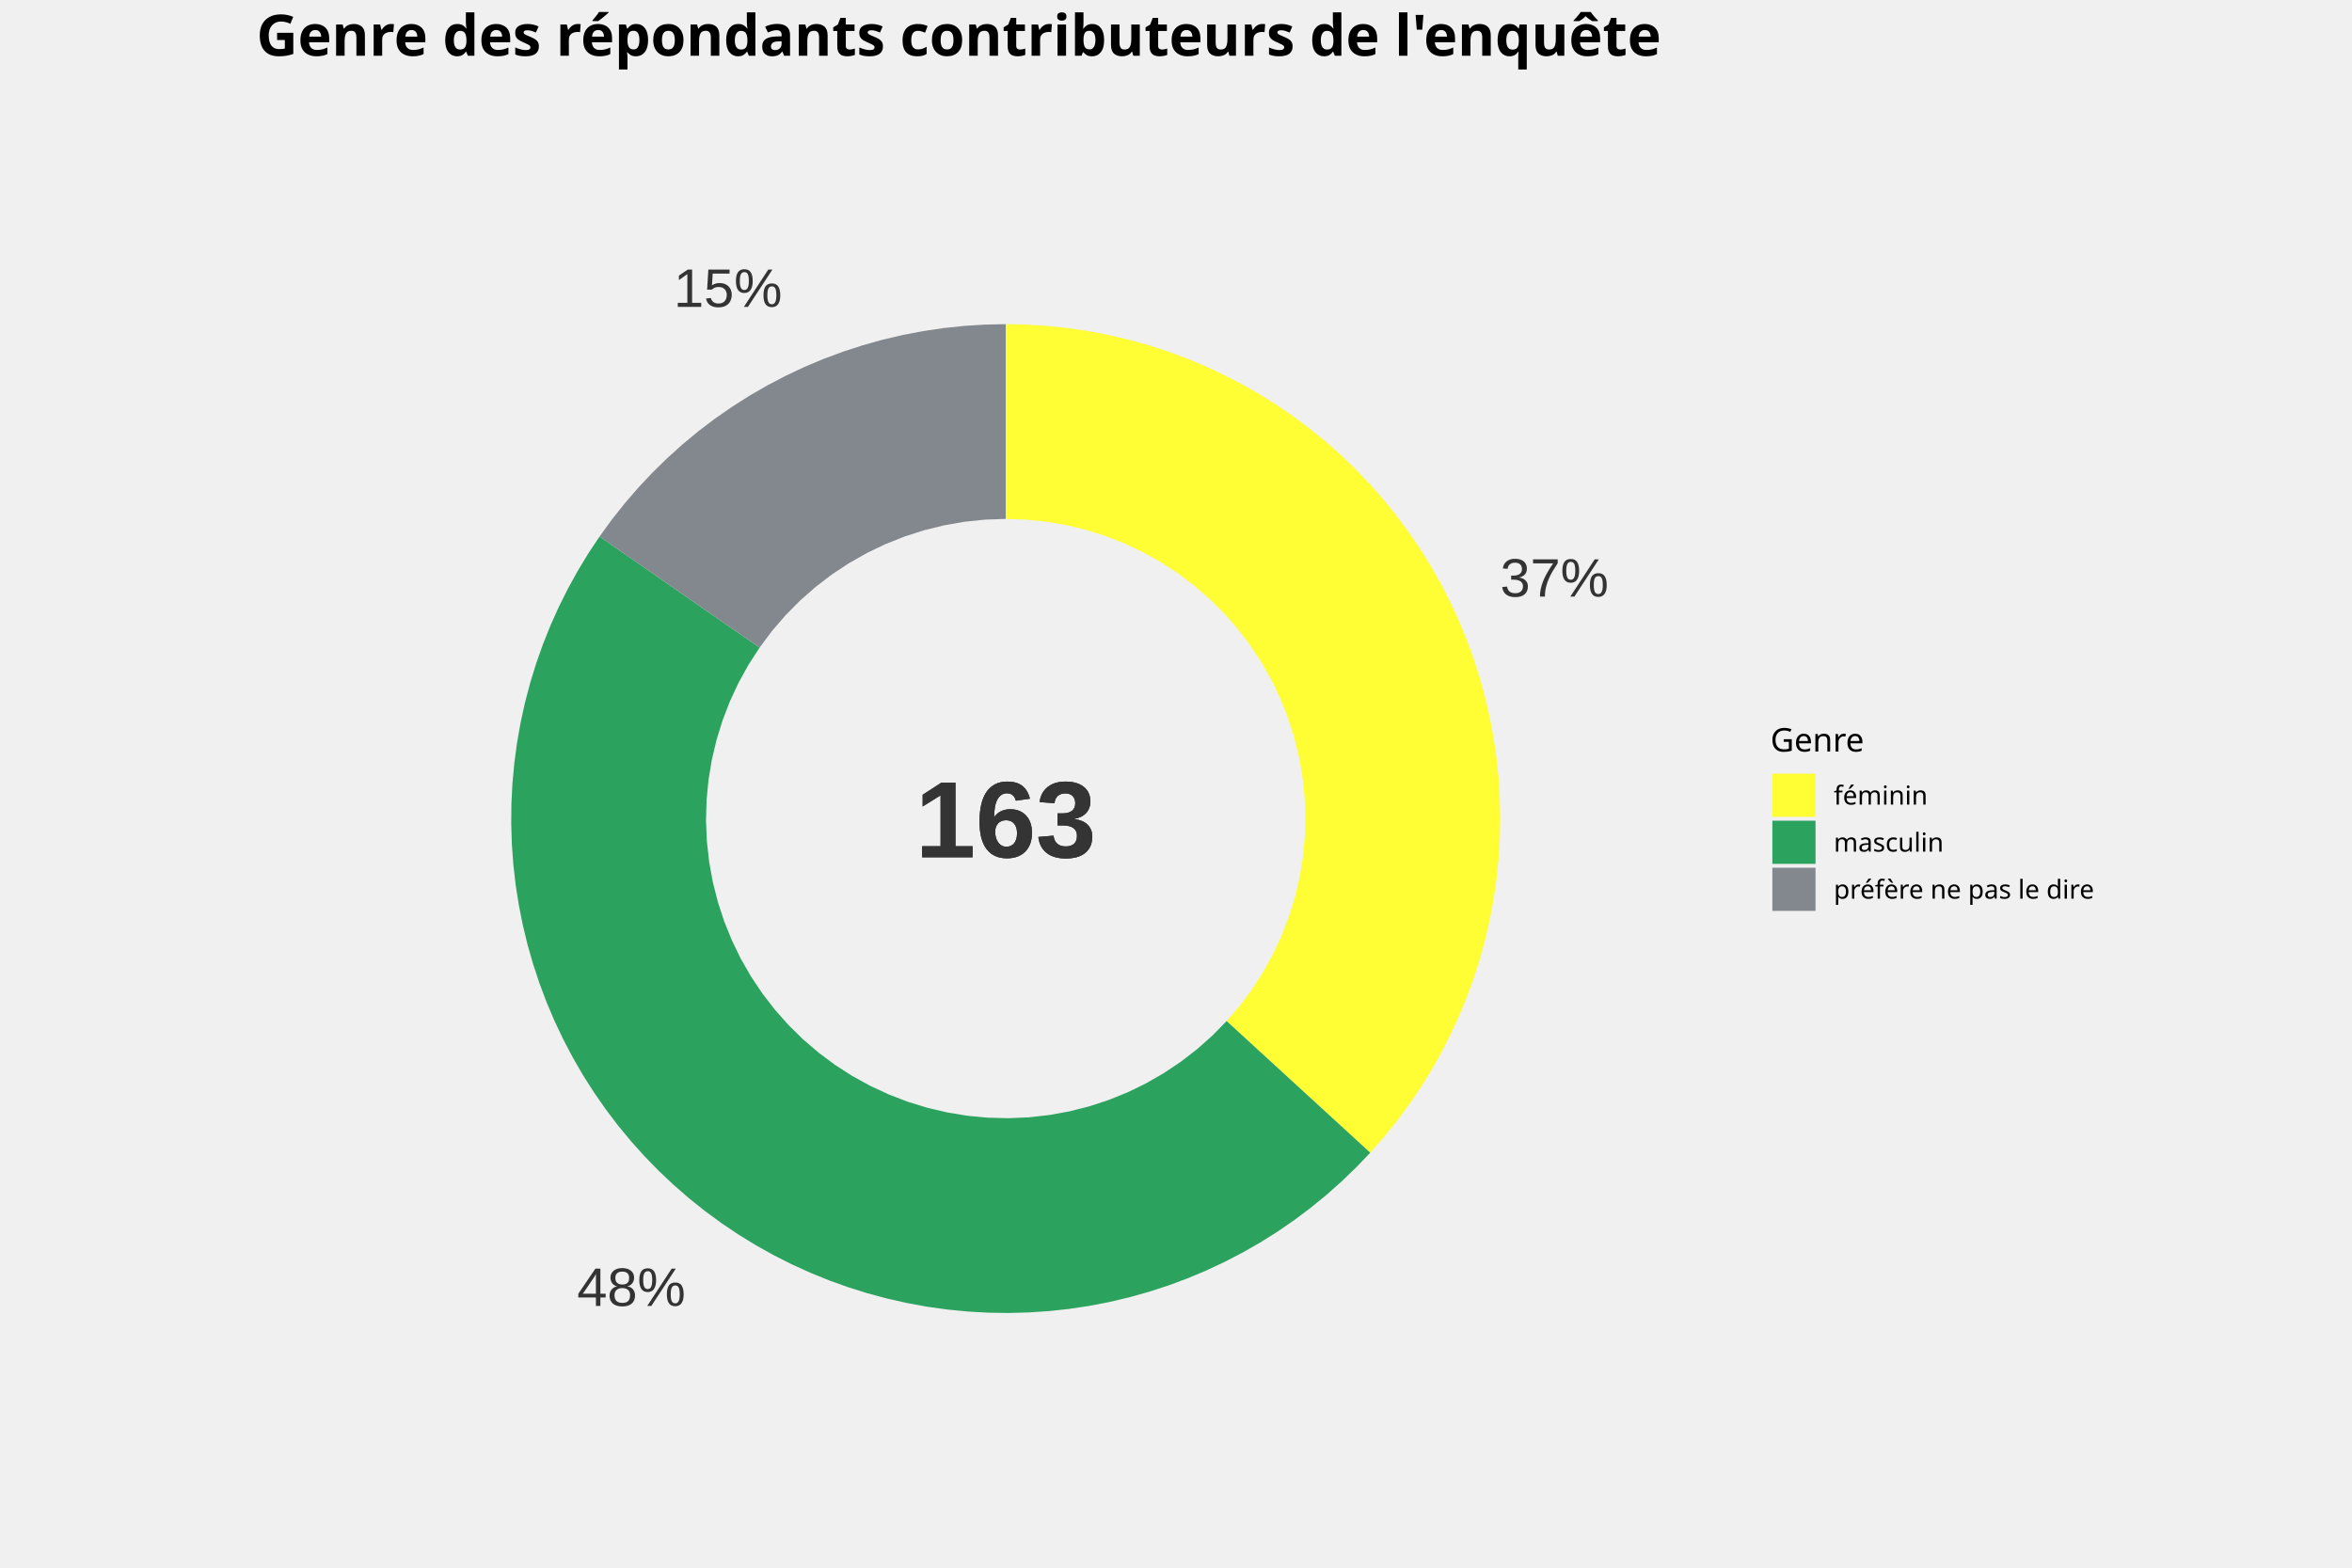
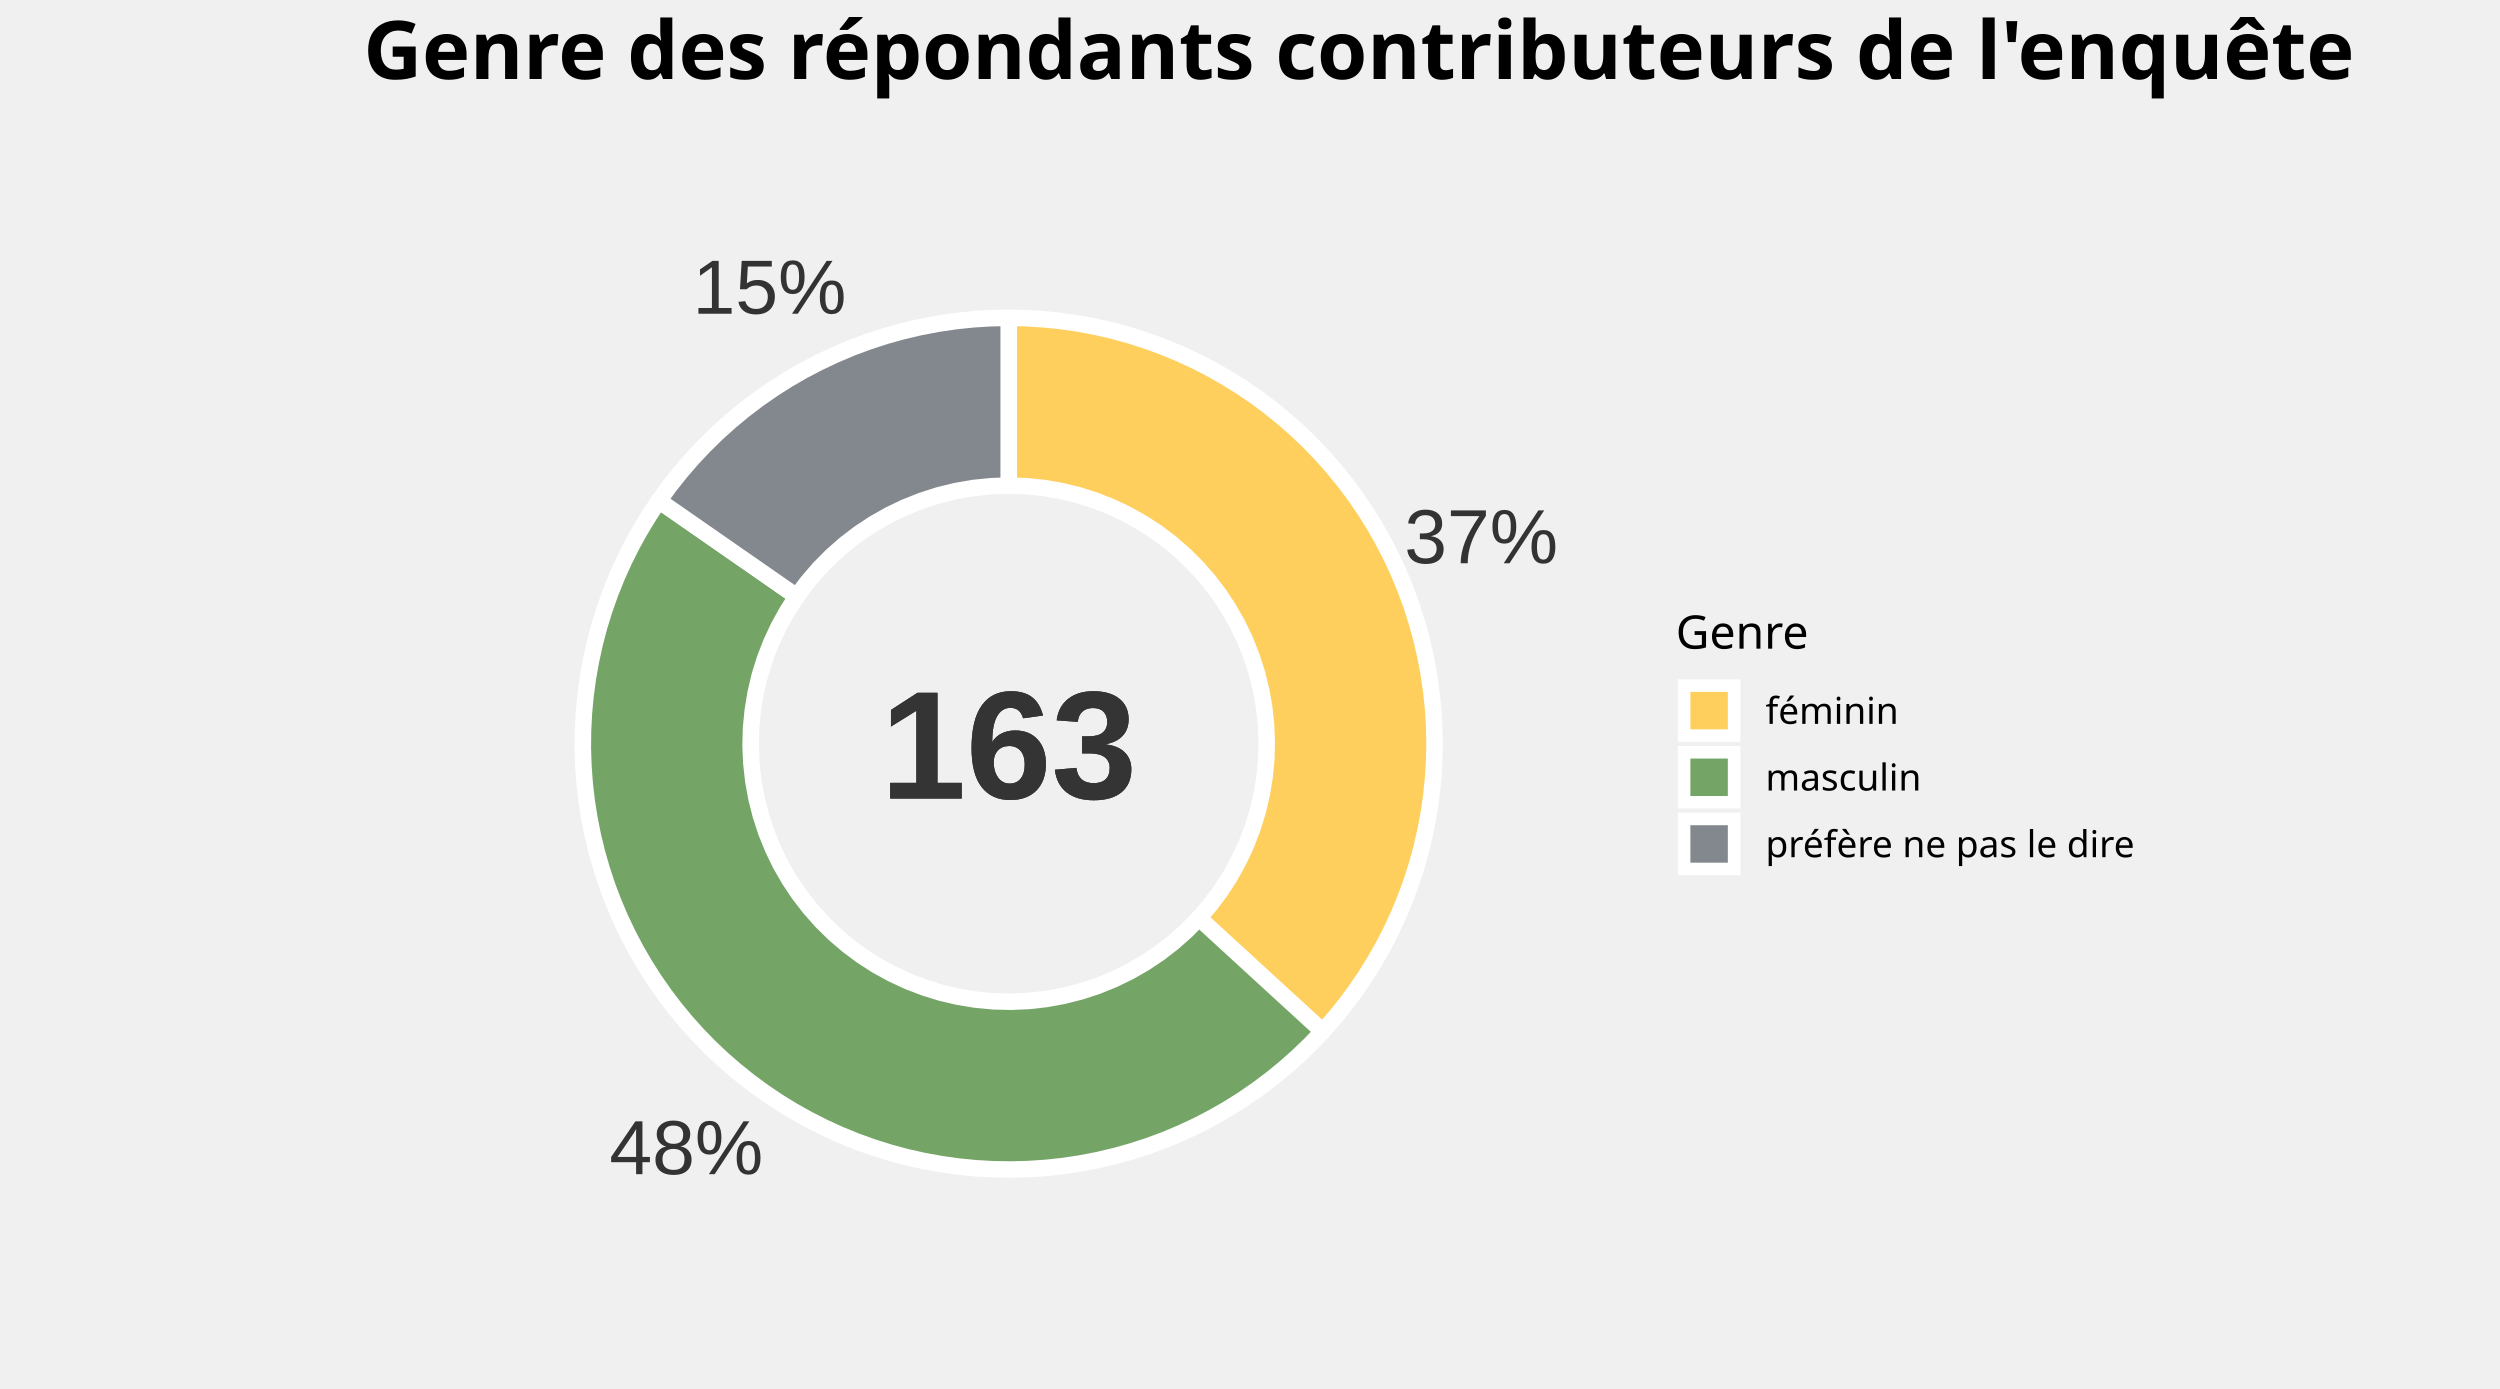
- <svg xmlns="http://www.w3.org/2000/svg" class="svglite" width="864.00pt" height="576.00pt" viewBox="0 0 864.00 576.00">
+ <svg xmlns="http://www.w3.org/2000/svg" class="svglite" width="648.00pt" height="360.00pt" viewBox="0 0 648.00 360.00">
  <defs>
    <style type="text/css">
    .svglite line, .svglite polyline, .svglite polygon, .svglite path, .svglite rect, .svglite circle {
      fill: none;
      stroke: #000000;
      stroke-linecap: round;
      stroke-linejoin: round;
      stroke-miterlimit: 10.00;
    }
    .svglite text {
      white-space: pre;
    }
  </style>
  </defs>
  <rect width="100%" height="100%" style="stroke: none; fill: none;" />
  <defs>
-     <clipPath id="cpMC4wMHw4NjQuMDB8MC4wMHw1NzYuMDA=">
-       <rect x="0.00" y="0.00" width="864.00" height="576.00" />
+     <clipPath id="cpMC4wMHw2NDguMDB8MC4wMHwzNjAuMDA=">
+       <rect x="0.00" y="0.00" width="648.00" height="360.00" />
    </clipPath>
  </defs>
-   <g clip-path="url(#cpMC4wMHw4NjQuMDB8MC4wMHw1NzYuMDA=)">
+   <g clip-path="url(#cpMC4wMHw2NDguMDB8MC4wMHwzNjAuMDA=)">
</g>
  <defs>
-     <clipPath id="cpOTQuMjF8NjQ0LjY5fDI1LjUyfDU3Ni4wMA==">
-       <rect x="94.21" y="25.52" width="550.48" height="550.48" />
+     <clipPath id="cpOTQuMjF8NDI4LjY5fDI1LjUyfDM2MC4wMA==">
+       <rect x="94.21" y="25.52" width="334.48" height="334.48" />
    </clipPath>
  </defs>
-   <g clip-path="url(#cpOTQuMjF8NjQ0LjY5fDI1LjUyfDU3Ni4wMA==)">
-     <polygon points="450.60,375.16 456.46,380.53 462.32,385.91 468.18,391.28 474.04,396.65 479.90,402.03 485.77,407.40 491.63,412.77 497.49,418.15 503.35,423.52 508.30,417.89 513.02,412.06 517.49,406.03 521.71,399.83 525.67,393.46 529.37,386.93 532.79,380.25 535.93,373.44 538.79,366.50 541.36,359.46 543.64,352.31 545.62,345.07 547.30,337.76 548.67,330.39 549.75,322.96 550.51,315.50 550.96,308.01 551.11,300.51 550.94,293.01 550.47,285.52 549.68,278.06 548.59,270.64 547.20,263.27 545.50,255.96 543.50,248.73 541.20,241.59 538.61,234.55 535.73,227.62 532.57,220.81 529.13,214.15 525.42,207.63 521.44,201.27 517.20,195.08 512.71,189.07 507.98,183.25 503.01,177.63 497.81,172.22 492.40,167.03 486.77,162.06 480.94,157.34 474.93,152.86 468.73,148.63 462.36,144.66 455.84,140.96 449.17,137.53 442.36,134.37 435.43,131.50 428.38,128.92 421.24,126.64 414.00,124.65 406.69,122.96 399.32,121.57 391.90,120.49 384.44,119.72 376.95,119.25 369.45,119.10 369.45,127.05 369.45,135.00 369.45,142.95 369.45,150.90 369.45,158.86 369.45,166.81 369.45,174.76 369.45,182.71 369.45,190.66 376.93,190.92 384.38,191.68 391.76,192.95 399.04,194.71 406.18,196.97 413.15,199.71 419.91,202.91 426.45,206.57 432.72,210.66 438.70,215.17 444.35,220.07 449.67,225.35 454.61,230.98 459.15,236.93 463.28,243.17 466.98,249.68 470.23,256.43 473.01,263.38 475.31,270.51 477.12,277.77 478.43,285.15 479.24,292.59 479.54,300.07 479.33,307.56 478.62,315.01 477.40,322.40 475.68,329.69 473.46,336.84 470.77,343.83 467.61,350.61 463.99,357.17 459.94,363.47 455.47,369.47 450.60,375.16 " style="stroke-width: 1.07; stroke: none; fill: #FFFD33;" />
-     <polygon points="279.03,237.95 272.50,233.41 265.96,228.88 259.43,224.34 252.90,219.80 246.37,215.27 239.84,210.73 233.31,206.19 226.78,201.66 220.25,197.12 216.11,203.35 212.23,209.75 208.62,216.30 205.27,222.99 202.21,229.82 199.43,236.77 196.94,243.82 194.74,250.97 192.84,258.21 191.24,265.52 189.94,272.88 188.94,280.30 188.25,287.75 187.87,295.22 187.80,302.70 188.03,310.18 188.57,317.64 189.42,325.07 190.58,332.47 192.03,339.80 193.79,347.08 195.85,354.27 198.20,361.37 200.84,368.37 203.77,375.26 206.98,382.02 210.46,388.64 214.21,395.11 218.23,401.42 222.50,407.56 227.02,413.52 231.79,419.29 236.79,424.86 242.01,430.22 247.45,435.35 253.09,440.26 258.94,444.94 264.97,449.36 271.17,453.54 277.55,457.46 284.08,461.11 290.75,464.49 297.56,467.59 304.49,470.41 311.53,472.94 318.67,475.18 325.90,477.12 333.19,478.76 340.55,480.11 347.96,481.14 355.41,481.87 362.88,482.30 370.36,482.42 377.84,482.22 385.30,481.72 392.74,480.92 400.14,479.81 407.49,478.39 414.77,476.67 421.97,474.66 429.09,472.35 436.10,469.75 443.01,466.86 449.78,463.69 456.42,460.24 462.92,456.53 469.25,452.55 475.42,448.31 481.40,443.82 487.20,439.09 492.79,434.12 498.18,428.93 503.35,423.52 497.49,418.15 491.63,412.77 485.77,407.40 479.90,402.03 474.04,396.65 468.18,391.28 462.32,385.91 456.46,380.53 450.60,375.16 445.33,380.53 439.71,385.52 433.75,390.12 427.50,394.30 420.98,398.05 414.22,401.34 407.24,404.16 400.10,406.50 392.80,408.35 385.40,409.69 377.93,410.53 370.41,410.85 362.89,410.66 355.40,409.96 347.98,408.74 340.66,407.02 333.47,404.81 326.45,402.11 319.63,398.94 313.04,395.31 306.72,391.24 300.69,386.74 294.97,381.85 289.61,376.57 284.62,370.94 280.03,364.99 275.85,358.73 272.11,352.21 268.83,345.44 266.01,338.46 263.68,331.31 261.84,324.02 260.50,316.62 259.67,309.14 259.35,301.63 259.55,294.11 260.26,286.62 261.48,279.20 263.21,271.88 265.43,264.69 268.13,257.67 271.31,250.85 274.95,244.27 279.03,237.95 " style="stroke-width: 1.07; stroke: none; fill: #2CA25F;" />
-     <polygon points="369.45,190.66 369.45,182.71 369.45,174.76 369.45,166.81 369.45,158.86 369.45,150.90 369.45,142.95 369.45,135.00 369.45,127.05 369.45,119.10 361.84,119.26 354.24,119.74 346.67,120.53 339.14,121.64 331.67,123.07 324.26,124.81 316.93,126.86 309.69,129.21 302.56,131.86 295.54,134.81 288.66,138.05 281.91,141.58 275.32,145.39 268.90,149.47 262.65,153.81 256.58,158.41 250.72,163.27 245.07,168.36 239.63,173.69 234.42,179.23 229.45,185.00 224.72,190.96 220.25,197.12 226.78,201.66 233.31,206.19 239.84,210.73 246.37,215.27 252.90,219.80 259.43,224.34 265.96,228.88 272.50,233.41 279.03,237.95 283.56,231.88 288.50,226.13 293.83,220.74 299.51,215.73 305.52,211.12 311.84,206.94 318.43,203.20 325.26,199.92 332.30,197.12 339.52,194.81 346.87,193.00 354.34,191.70 361.88,190.92 369.45,190.66 " style="stroke-width: 1.07; stroke: none; fill: #82888D;" />
-     <text x="571.00" y="219.21" text-anchor="middle" style="font-size: 19.92px;fill: #333333; font-family: &quot;Arial&quot;;" textLength="39.31px" lengthAdjust="spacingAndGlyphs">37%</text>
-     <text x="231.92" y="479.83" text-anchor="middle" style="font-size: 19.92px;fill: #333333; font-family: &quot;Arial&quot;;" textLength="39.31px" lengthAdjust="spacingAndGlyphs">48%</text>
-     <text x="267.41" y="112.75" text-anchor="middle" style="font-size: 19.92px;fill: #333333; font-family: &quot;Arial&quot;;" textLength="39.31px" lengthAdjust="spacingAndGlyphs">15%</text>
-     <text x="369.45" y="314.98" text-anchor="middle" style="font-size: 39.83px; font-weight: bold;fill: #333333; fill-opacity: 0.80; font-family: &quot;Arial&quot;;" textLength="68.34px" lengthAdjust="spacingAndGlyphs">163</text>
-     <text x="369.45" y="314.98" text-anchor="middle" style="font-size: 39.83px; font-weight: bold;fill: #333333; fill-opacity: 0.80; font-family: &quot;Arial&quot;;" textLength="68.34px" lengthAdjust="spacingAndGlyphs">163</text>
-     <text x="369.45" y="314.98" text-anchor="middle" style="font-size: 39.83px; font-weight: bold;fill: #333333; fill-opacity: 0.80; font-family: &quot;Arial&quot;;" textLength="68.34px" lengthAdjust="spacingAndGlyphs">163</text>
+   <g clip-path="url(#cpOTQuMjF8NDI4LjY5fDI1LjUyfDM2MC4wMA==)">
+     <polygon points="310.76,237.97 314.32,241.23 317.88,244.50 321.44,247.76 325.00,251.03 328.56,254.29 332.12,257.56 335.69,260.82 339.25,264.09 342.81,267.35 345.82,263.93 348.69,260.38 351.40,256.72 353.97,252.96 356.37,249.08 358.62,245.12 360.70,241.06 362.61,236.92 364.34,232.71 365.91,228.42 367.29,224.08 368.49,219.68 369.51,215.24 370.35,210.76 371.00,206.25 371.46,201.71 371.74,197.16 371.83,192.61 371.73,188.05 371.44,183.50 370.96,178.97 370.30,174.46 369.45,169.98 368.42,165.54 367.20,161.14 365.81,156.80 364.23,152.53 362.49,148.32 360.56,144.18 358.47,140.13 356.22,136.17 353.80,132.31 351.23,128.54 348.50,124.89 345.62,121.36 342.60,117.94 339.44,114.65 336.15,111.50 332.73,108.49 329.19,105.61 325.54,102.89 321.77,100.32 317.90,97.91 313.94,95.66 309.89,93.58 305.75,91.66 301.54,89.92 297.26,88.35 292.92,86.96 288.52,85.75 284.08,84.72 279.60,83.88 275.09,83.23 270.55,82.76 266.01,82.47 261.45,82.38 261.45,87.21 261.45,92.04 261.45,96.87 261.45,101.70 261.45,106.54 261.45,111.37 261.45,116.20 261.45,121.03 261.45,125.86 265.99,126.02 270.52,126.48 275.00,127.25 279.43,128.32 283.76,129.69 288.00,131.36 292.11,133.30 296.08,135.53 299.89,138.01 303.52,140.75 306.96,143.73 310.19,146.94 313.19,150.36 315.95,153.97 318.46,157.77 320.71,161.72 322.68,165.82 324.37,170.05 325.77,174.38 326.87,178.79 327.67,183.27 328.16,187.80 328.34,192.34 328.22,196.89 327.78,201.42 327.04,205.91 325.99,210.34 324.65,214.68 323.01,218.93 321.09,223.05 318.90,227.04 316.43,230.86 313.72,234.51 310.76,237.97 " style="stroke-width: 4.27; stroke: #FFFFFF; fill: #FECF5D;" />
+     <polygon points="206.51,154.59 202.54,151.84 198.57,149.08 194.60,146.32 190.63,143.57 186.67,140.81 182.70,138.06 178.73,135.30 174.76,132.54 170.79,129.79 168.28,133.57 165.92,137.46 163.72,141.44 161.69,145.51 159.83,149.65 158.14,153.88 156.63,158.16 155.29,162.51 154.14,166.90 153.17,171.34 152.38,175.82 151.77,180.33 151.35,184.85 151.12,189.39 151.07,193.94 151.22,198.48 151.55,203.02 152.06,207.53 152.76,212.02 153.65,216.48 154.72,220.90 155.97,225.27 157.39,229.59 159.00,233.84 160.78,238.03 162.73,242.13 164.84,246.16 167.12,250.09 169.56,253.92 172.16,257.65 174.91,261.28 177.80,264.78 180.84,268.16 184.01,271.42 187.32,274.54 190.75,277.52 194.30,280.36 197.96,283.05 201.73,285.59 205.61,287.97 209.58,290.19 213.63,292.24 217.77,294.13 221.98,295.84 226.26,297.38 230.59,298.74 234.98,299.92 239.42,300.92 243.89,301.73 248.39,302.36 252.92,302.81 257.46,303.07 262.00,303.14 266.55,303.02 271.08,302.72 275.60,302.23 280.10,301.55 284.56,300.69 288.98,299.65 293.36,298.42 297.69,297.02 301.95,295.44 306.14,293.68 310.26,291.76 314.30,289.66 318.24,287.41 322.09,284.99 325.84,282.41 329.47,279.69 332.99,276.81 336.39,273.79 339.67,270.64 342.81,267.35 339.25,264.09 335.69,260.82 332.12,257.56 328.56,254.29 325.00,251.03 321.44,247.76 317.88,244.50 314.32,241.23 310.76,237.97 307.56,241.23 304.14,244.26 300.52,247.06 296.72,249.60 292.76,251.87 288.65,253.87 284.41,255.59 280.07,257.01 275.64,258.13 271.14,258.95 266.60,259.46 262.03,259.65 257.46,259.54 252.91,259.11 248.40,258.37 243.95,257.33 239.59,255.98 235.32,254.34 231.18,252.41 227.17,250.21 223.33,247.73 219.67,245.00 216.20,242.03 212.94,238.82 209.91,235.40 207.11,231.78 204.58,227.98 202.30,224.02 200.31,219.91 198.60,215.67 197.18,211.32 196.06,206.89 195.25,202.39 194.75,197.85 194.55,193.29 194.67,188.72 195.11,184.17 195.85,179.66 196.89,175.21 198.24,170.84 199.89,166.58 201.82,162.44 204.03,158.43 206.51,154.59 " style="stroke-width: 4.27; stroke: #FFFFFF; fill: #74A466;" />
+     <polygon points="261.45,125.86 261.45,121.03 261.45,116.20 261.45,111.37 261.45,106.54 261.45,101.70 261.45,96.87 261.45,92.04 261.45,87.21 261.45,82.38 256.82,82.48 252.21,82.77 247.61,83.25 243.04,83.93 238.49,84.79 233.99,85.85 229.54,87.09 225.14,88.52 220.80,90.13 216.54,91.93 212.36,93.90 208.26,96.04 204.25,98.35 200.35,100.83 196.55,103.47 192.87,106.27 189.31,109.22 185.87,112.31 182.57,115.55 179.40,118.92 176.38,122.42 173.51,126.04 170.79,129.79 174.76,132.54 178.73,135.30 182.70,138.06 186.67,140.81 190.63,143.57 194.60,146.32 198.57,149.08 202.54,151.84 206.51,154.59 209.26,150.91 212.26,147.42 215.50,144.14 218.95,141.09 222.61,138.29 226.44,135.75 230.45,133.48 234.60,131.49 238.88,129.79 243.26,128.38 247.73,127.28 252.27,126.49 256.85,126.02 261.45,125.86 " style="stroke-width: 4.27; stroke: #FFFFFF; fill: #82888D;" />
+     <text x="383.92" y="146.00" text-anchor="middle" style="font-size: 19.92px;fill: #333333; font-family: &quot;Arial&quot;;" textLength="39.31px" lengthAdjust="spacingAndGlyphs">37%</text>
+     <text x="177.89" y="304.36" text-anchor="middle" style="font-size: 19.92px;fill: #333333; font-family: &quot;Arial&quot;;" textLength="39.31px" lengthAdjust="spacingAndGlyphs">48%</text>
+     <text x="199.45" y="81.31" text-anchor="middle" style="font-size: 19.92px;fill: #333333; font-family: &quot;Arial&quot;;" textLength="39.31px" lengthAdjust="spacingAndGlyphs">15%</text>
+     <text x="261.45" y="206.98" text-anchor="middle" style="font-size: 39.83px; font-weight: bold;fill: #333333; fill-opacity: 0.80; font-family: &quot;Arial&quot;;" textLength="68.34px" lengthAdjust="spacingAndGlyphs">163</text>
+     <text x="261.45" y="206.98" text-anchor="middle" style="font-size: 39.83px; font-weight: bold;fill: #333333; fill-opacity: 0.80; font-family: &quot;Arial&quot;;" textLength="68.34px" lengthAdjust="spacingAndGlyphs">163</text>
+     <text x="261.45" y="206.98" text-anchor="middle" style="font-size: 39.83px; font-weight: bold;fill: #333333; fill-opacity: 0.80; font-family: &quot;Arial&quot;;" textLength="68.34px" lengthAdjust="spacingAndGlyphs">163</text>
  </g>
-   <g clip-path="url(#cpMC4wMHw4NjQuMDB8MC4wMHw1NzYuMDA=)">
-     <text x="650.36" y="276.13" style="font-size: 12.00px; font-family: &quot;Noto Sans&quot;;" textLength="34.64px" lengthAdjust="spacingAndGlyphs">Genre</text>
-     <rect x="651.07" y="284.26" width="15.86" height="15.86" style="stroke-width: 1.07; stroke: none; stroke-linecap: square; stroke-linejoin: miter; fill: #FFFD33;" />
-     <rect x="651.07" y="301.54" width="15.86" height="15.86" style="stroke-width: 1.07; stroke: none; stroke-linecap: square; stroke-linejoin: miter; fill: #2CA25F;" />
-     <rect x="651.07" y="318.82" width="15.86" height="15.86" style="stroke-width: 1.07; stroke: none; stroke-linecap: square; stroke-linejoin: miter; fill: #82888D;" />
-     <text x="673.62" y="295.62" style="font-size: 9.60px; font-family: &quot;Noto Sans&quot;;" textLength="34.49px" lengthAdjust="spacingAndGlyphs">féminin</text>
-     <text x="673.62" y="312.90" style="font-size: 9.60px; font-family: &quot;Noto Sans&quot;;" textLength="40.36px" lengthAdjust="spacingAndGlyphs">masculin</text>
-     <text x="673.62" y="330.18" style="font-size: 9.60px; font-family: &quot;Noto Sans&quot;;" textLength="96.18px" lengthAdjust="spacingAndGlyphs">préfère ne pas le dire</text>
+   <g clip-path="url(#cpMC4wMHw2NDguMDB8MC4wMHwzNjAuMDA=)">
+     <text x="434.36" y="168.13" style="font-size: 12.00px; font-family: &quot;Noto Sans&quot;;" textLength="34.64px" lengthAdjust="spacingAndGlyphs">Genre</text>
+     <rect x="436.52" y="177.71" width="12.96" height="12.96" style="stroke-width: 3.25; stroke: #FFFFFF; stroke-linecap: square; stroke-linejoin: miter; fill: #FECF5D;" />
+     <rect x="436.52" y="194.99" width="12.96" height="12.96" style="stroke-width: 3.25; stroke: #FFFFFF; stroke-linecap: square; stroke-linejoin: miter; fill: #74A466;" />
+     <rect x="436.52" y="212.27" width="12.96" height="12.96" style="stroke-width: 3.25; stroke: #FFFFFF; stroke-linecap: square; stroke-linejoin: miter; fill: #82888D;" />
+     <text x="457.62" y="187.62" style="font-size: 9.60px; font-family: &quot;Noto Sans&quot;;" textLength="34.49px" lengthAdjust="spacingAndGlyphs">féminin</text>
+     <text x="457.62" y="204.90" style="font-size: 9.60px; font-family: &quot;Noto Sans&quot;;" textLength="40.36px" lengthAdjust="spacingAndGlyphs">masculin</text>
+     <text x="457.62" y="222.18" style="font-size: 9.60px; font-family: &quot;Noto Sans&quot;;" textLength="96.18px" lengthAdjust="spacingAndGlyphs">préfère ne pas le dire</text>
    <text x="94.21" y="20.48" style="font-size: 21.00px; font-weight: bold; font-family: &quot;Noto Sans&quot;;" textLength="518.10px" lengthAdjust="spacingAndGlyphs">Genre des répondants contributeurs de l'enquête</text>
  </g>
</svg>
